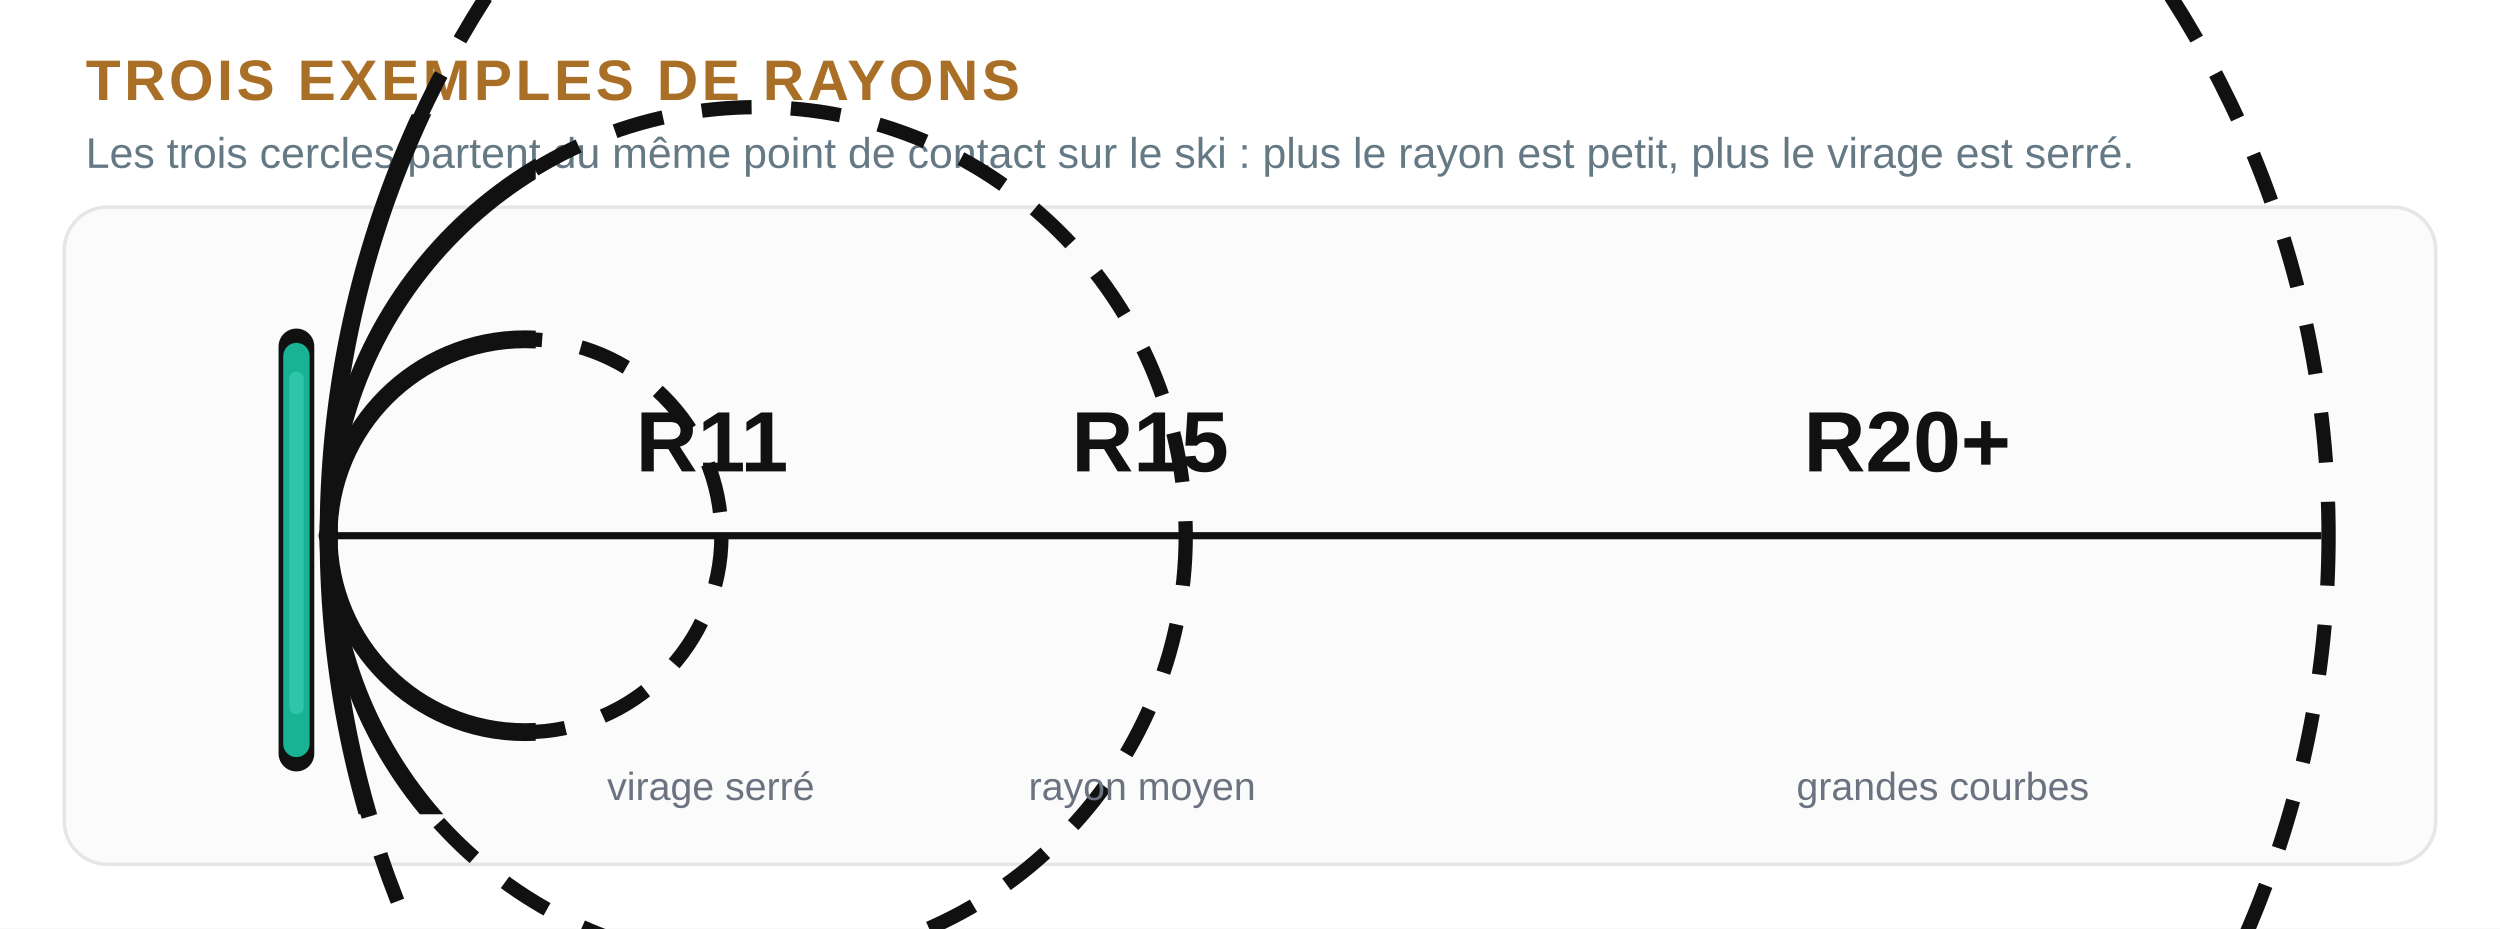
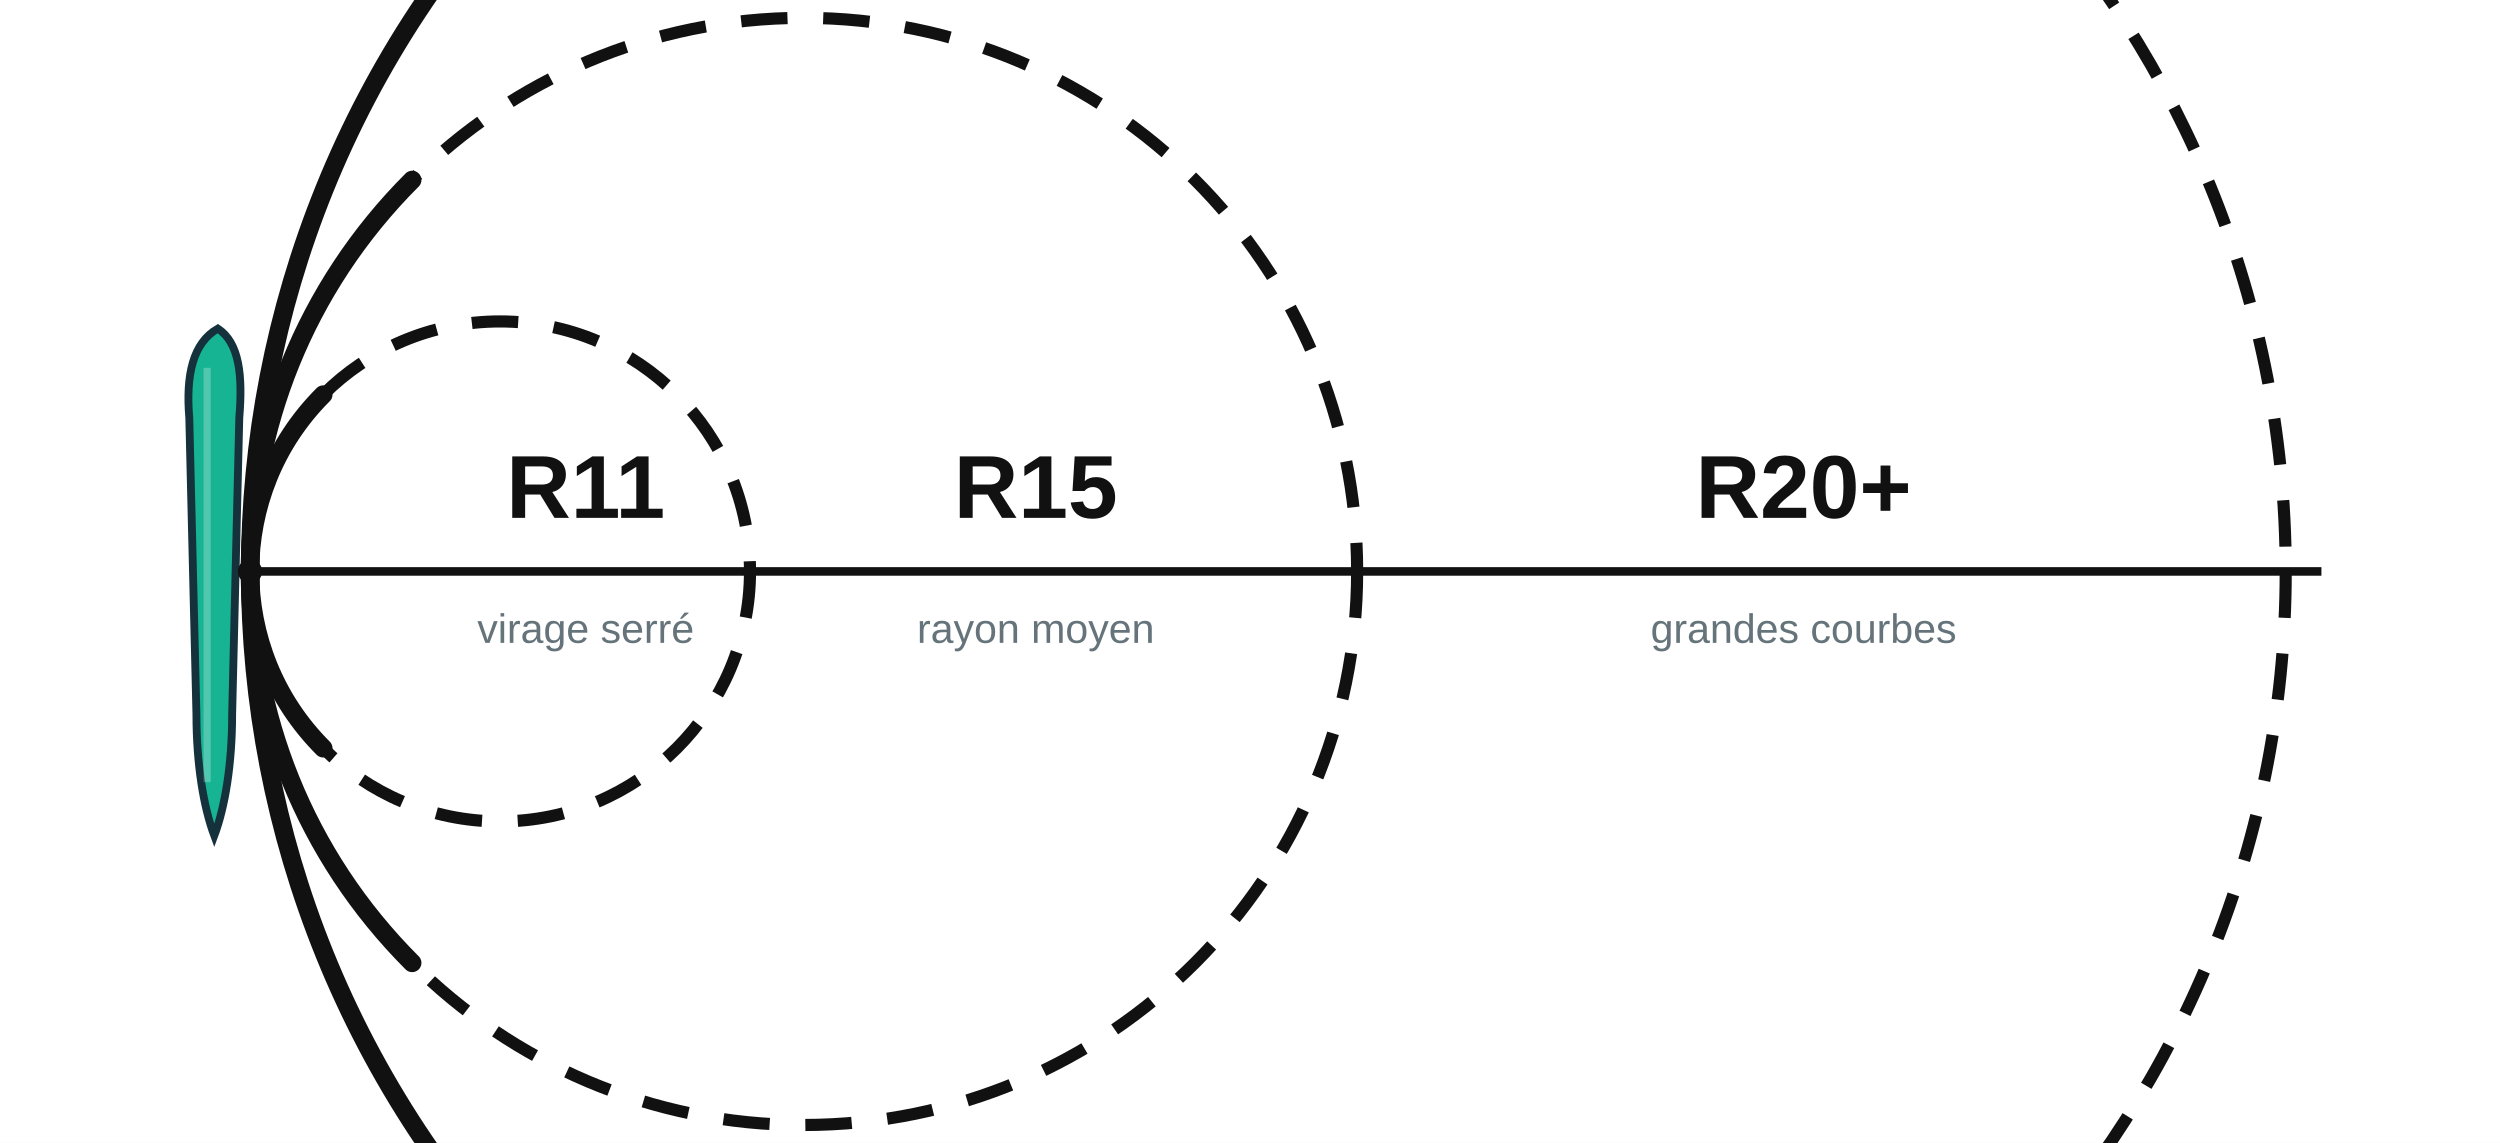
- <svg xmlns="http://www.w3.org/2000/svg" viewBox="0 0 700 260" role="img" aria-labelledby="title desc">
-   <defs>
-     <clipPath id="solidArcClip">
-       <rect x="58" y="32" width="92" height="196" rx="8" />
-     </clipPath>
-   </defs>
-   <rect width="700" height="260" fill="#ffffff" />
-   <g font-family="Arial, Helvetica, sans-serif">
-     <text x="24" y="28" font-size="16" font-weight="800" fill="#aa6f27" letter-spacing="1">
-       TROIS EXEMPLES DE RAYONS
-     </text>
-     <text x="24" y="47" font-size="12" fill="#647984">
-       Les trois cercles partent du même point de contact sur le ski : plus le rayon est petit, plus le virage est serré.
-     </text>
-     <rect x="18" y="58" width="664" height="184" rx="12" fill="#fbfbfb" stroke="#e6e6e6" />
-     <g transform="translate(78,92)">
-       <rect x="0" y="0" width="10" height="124" rx="5" fill="#111111" />
-       <rect x="1.3" y="4" width="7.4" height="116" rx="3.7" fill="#18b394" />
-       <rect x="3" y="12" width="4" height="96" rx="2" fill="#3fd6bb" opacity="0.55" />
+ <svg xmlns="http://www.w3.org/2000/svg" viewBox="0 0 700 320" role="img" aria-labelledby="title desc">
+   <rect width="700" height="320" fill="#ffffff" />
+   <g font-family="Arial,Helvetica,sans-serif">
+     <g transform="translate(50,92)">
+       <path d="M11 0 C17 4 18 13 17 25 L15 108 C15 122 13 134 10 142 C7 134 5 122 5 108 L3 25 C2 13 4 4 11 0Z" fill="#16b493" stroke="#14313c" stroke-width="2.2" />
+       <path d="M8 11 L8 127" stroke="#ffffff" stroke-opacity=".26" stroke-width="2" />
    </g>
-     <circle cx="92" cy="150" r="2.8" fill="#111111" />
-     <line x1="92" y1="150" x2="650" y2="150" stroke="#111111" stroke-width="2" />
-     <circle cx="147" cy="150" r="55" fill="none" stroke="#111111" stroke-width="4" stroke-dasharray="14 11" />
-     <circle cx="212" cy="150" r="120" fill="none" stroke="#111111" stroke-width="4" stroke-dasharray="14 11" />
-     <circle cx="372" cy="150" r="280" fill="none" stroke="#111111" stroke-width="4" stroke-dasharray="14 11" />
-     <g clip-path="url(#solidArcClip)">
-       <circle cx="147" cy="150" r="55" fill="none" stroke="#111111" stroke-width="5" />
-       <circle cx="212" cy="150" r="120" fill="none" stroke="#111111" stroke-width="5" />
-       <circle cx="372" cy="150" r="280" fill="none" stroke="#111111" stroke-width="5" />
-     </g>
-     <text x="178" y="132" font-size="24" font-weight="800" fill="#111111">R11</text>
-     <text x="300" y="132" font-size="24" font-weight="800" fill="#111111">R15</text>
-     <text x="505" y="132" font-size="24" font-weight="800" fill="#111111">R20+</text>
-     <text x="170" y="224" font-size="11" fill="#6b7280">virage serré</text>
-     <text x="288" y="224" font-size="11" fill="#6b7280">rayon moyen</text>
-     <text x="503" y="224" font-size="11" fill="#6b7280">grandes courbes</text>
+     <circle cx="70" cy="160" r="3.4" fill="#111111" />
+     <line x1="70" y1="160" x2="650" y2="160" stroke="#111111" stroke-width="2.4" />
+     <circle cx="140" cy="160" r="70" fill="none" stroke="#111111" stroke-width="3.4" stroke-dasharray="13 10" />
+     <circle cx="225" cy="160" r="155" fill="none" stroke="#111111" stroke-width="3.4" stroke-dasharray="13 10" />
+     <circle cx="355" cy="160" r="285" fill="none" stroke="#111111" stroke-width="3.4" stroke-dasharray="13 10" />
+     <path d="M90.5 110.5 A70 70 0 0 0 90.5 209.5" fill="none" stroke="#111111" stroke-width="5.2" stroke-linecap="round" />
+     <path d="M115.4 50.4 A155 155 0 0 0 115.4 269.6" fill="none" stroke="#111111" stroke-width="5.2" stroke-linecap="round" />
+     <path d="M153.5 -41.5 A285 285 0 0 0 153.5 361.5" fill="none" stroke="#111111" stroke-width="5.2" stroke-linecap="round" />
+     <text x="164" y="145" text-anchor="middle" font-size="25" font-weight="900" fill="#111111">R11</text>
+     <text x="164" y="180" text-anchor="middle" font-size="11.5" fill="#65737a">virage serré</text>
+     <text x="290" y="145" text-anchor="middle" font-size="25" font-weight="900" fill="#111111">R15</text>
+     <text x="290" y="180" text-anchor="middle" font-size="11.5" fill="#65737a">rayon moyen</text>
+     <text x="505" y="145" text-anchor="middle" font-size="25" font-weight="900" fill="#111111">R20+</text>
+     <text x="505" y="180" text-anchor="middle" font-size="11.5" fill="#65737a">grandes courbes</text>
  </g>
</svg>
